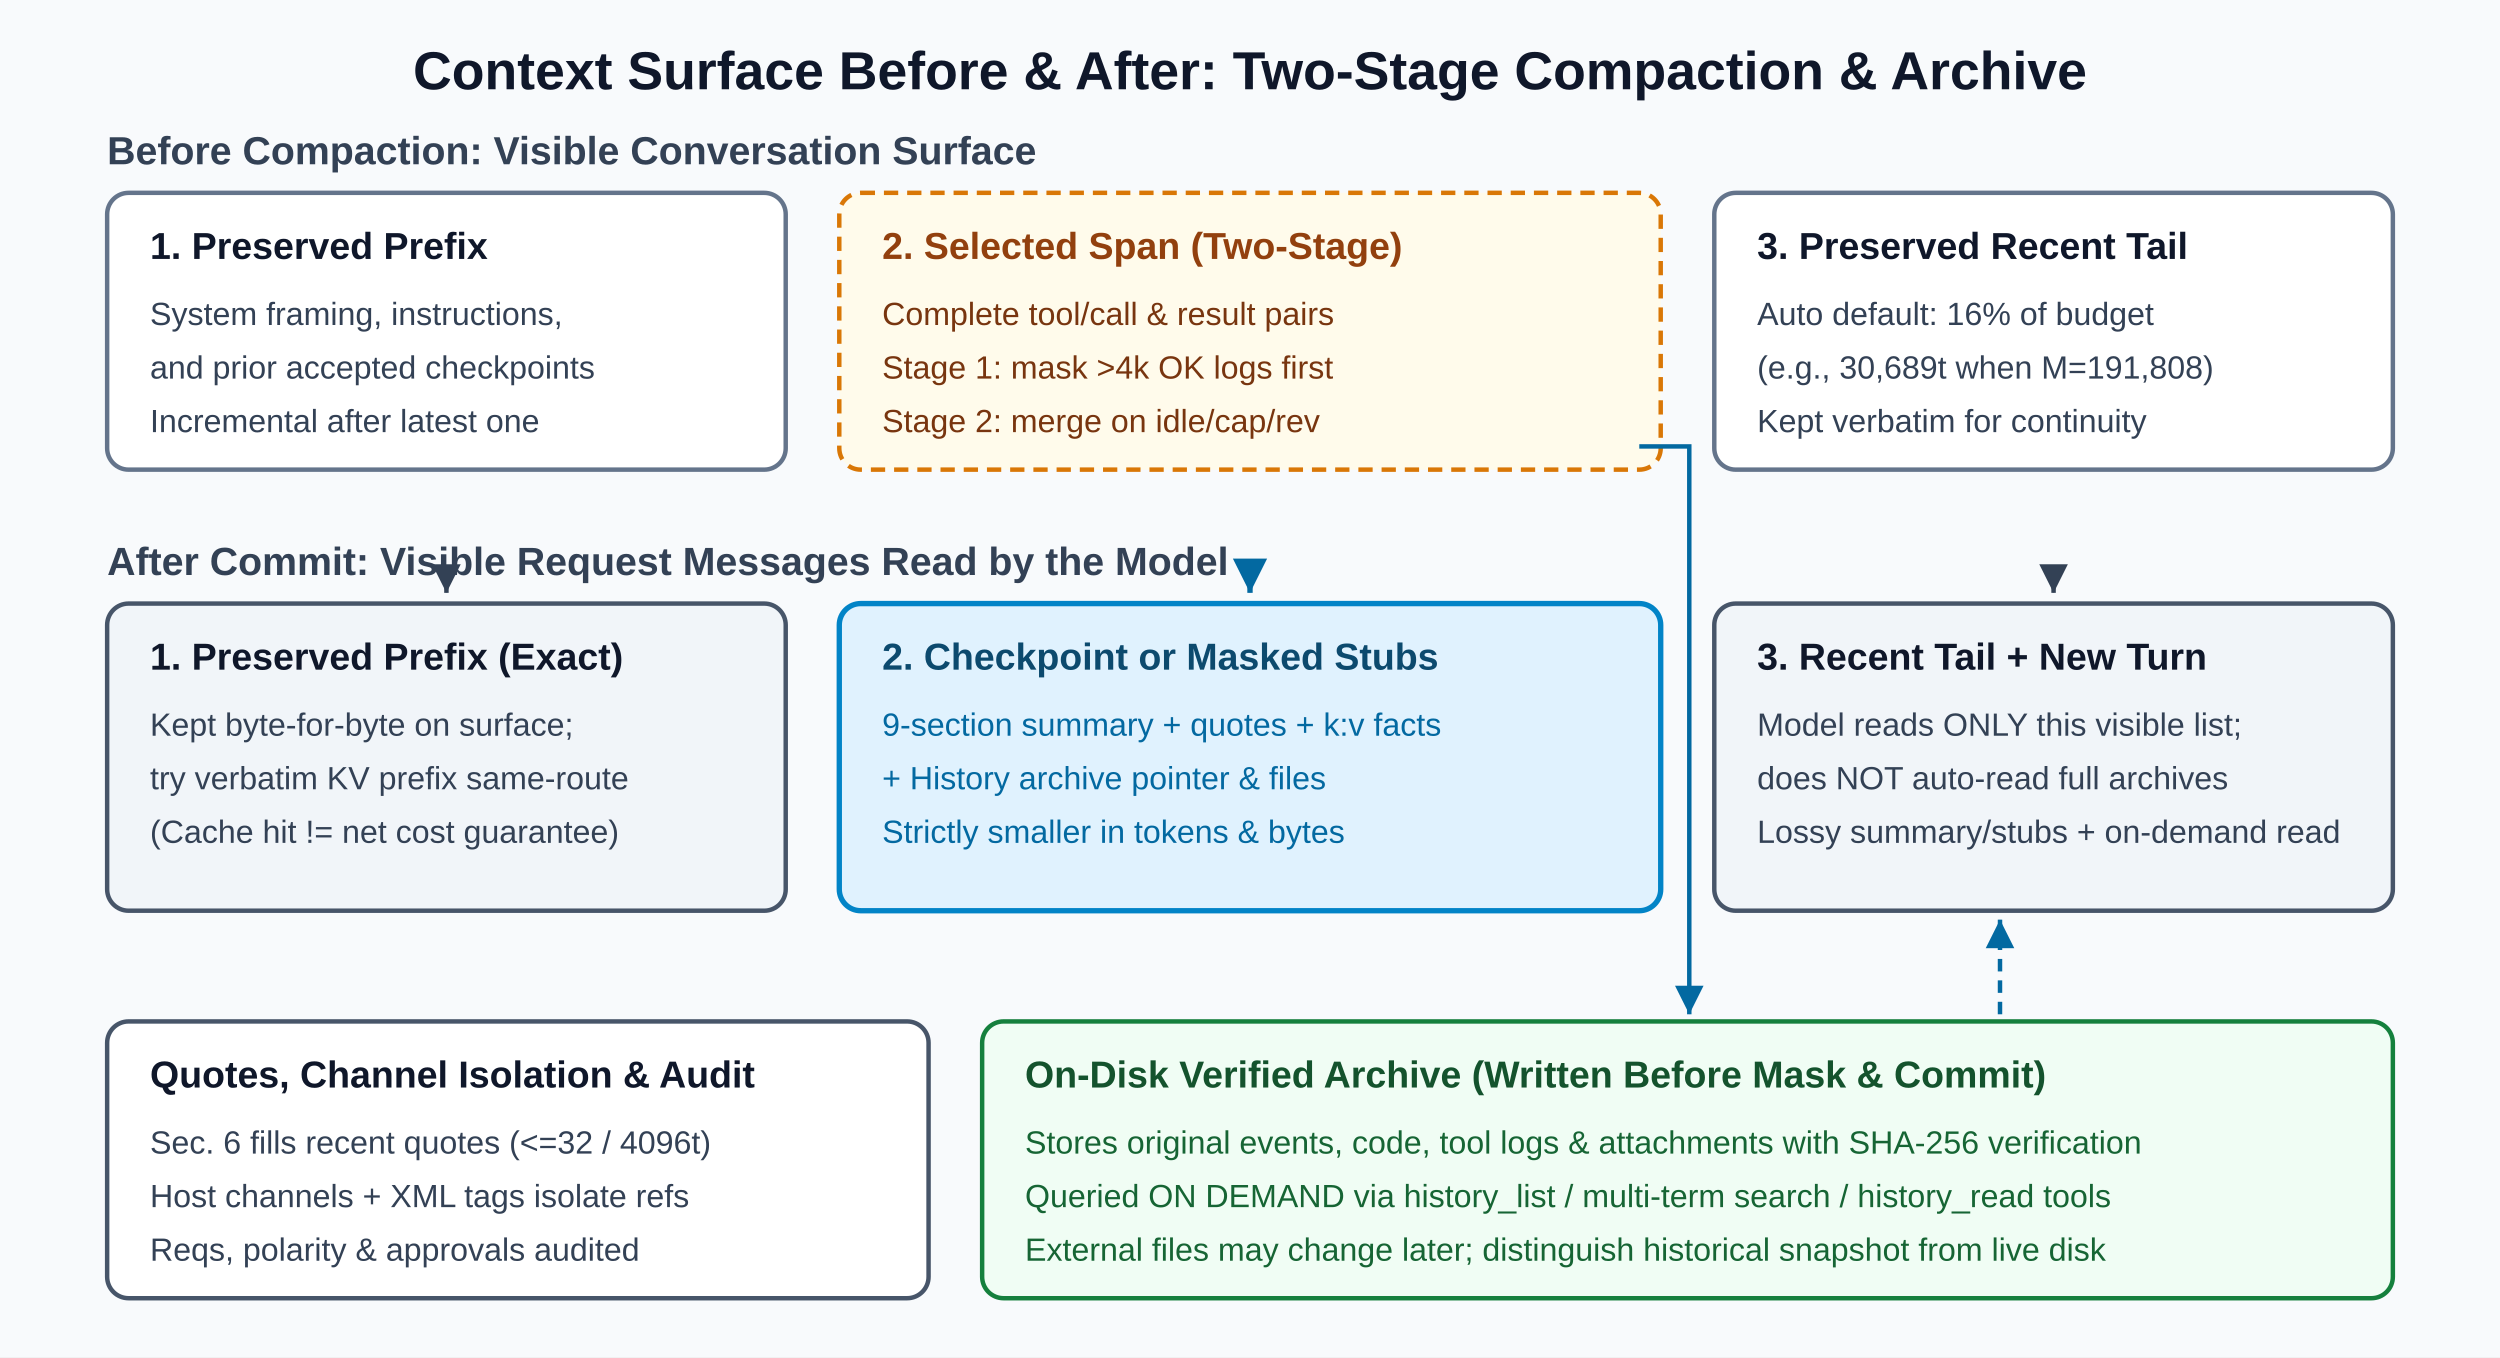
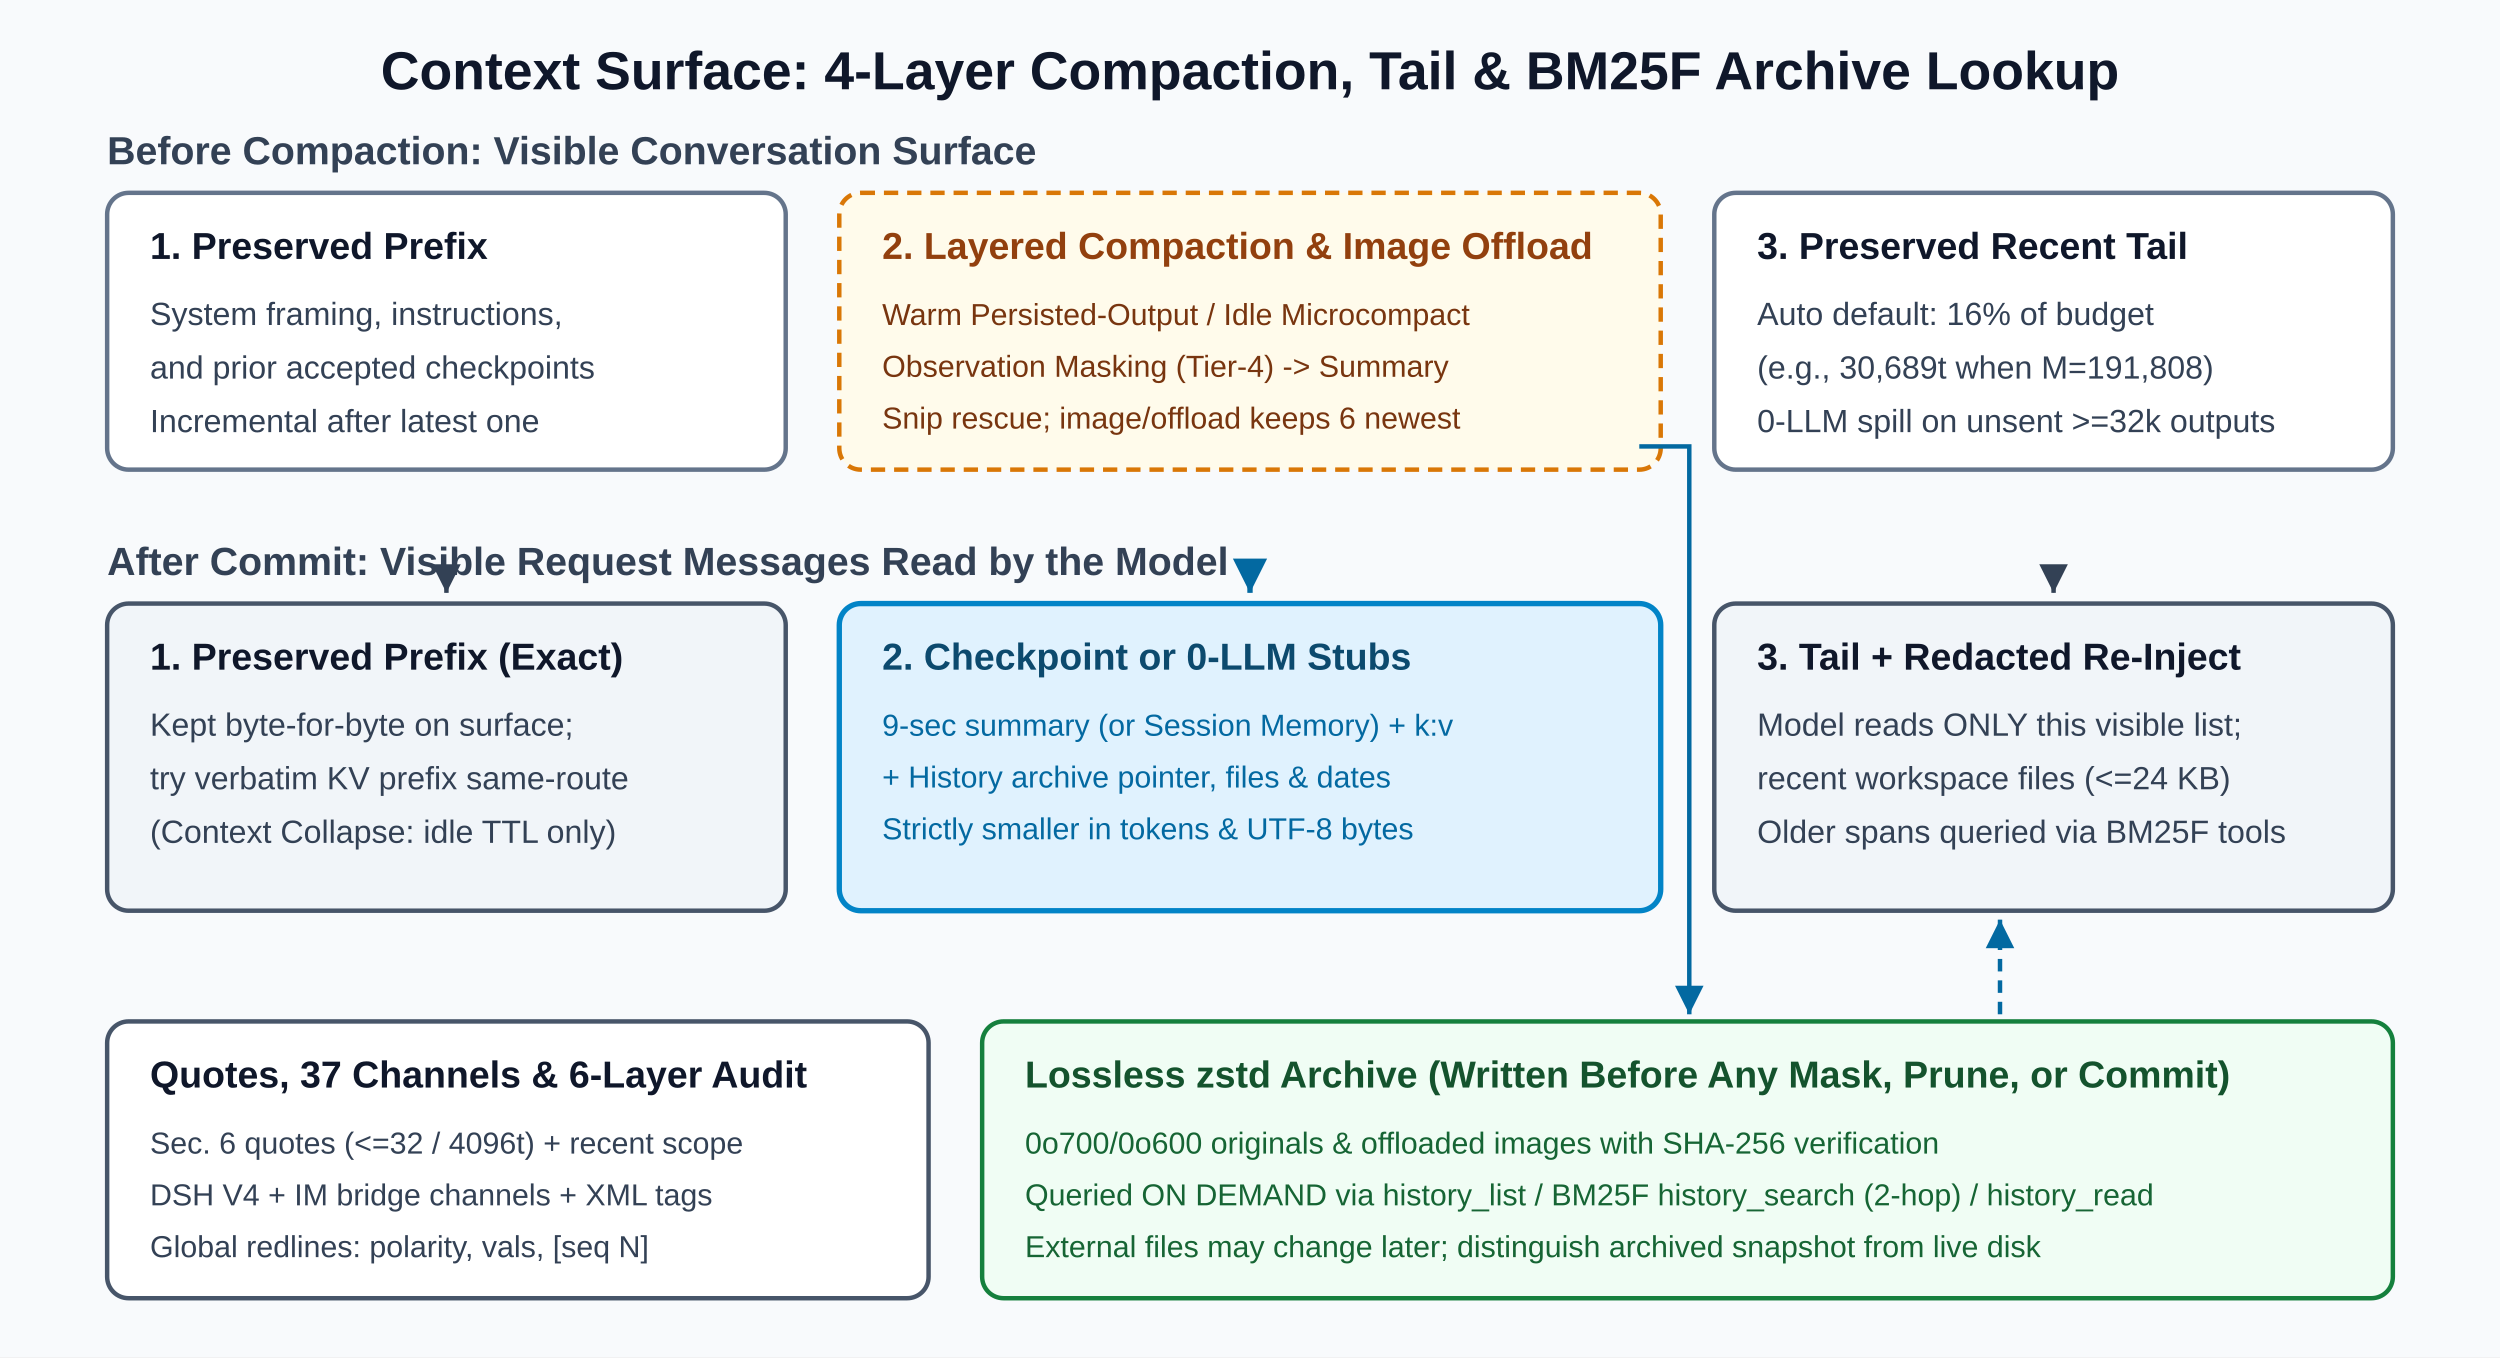
<svg xmlns="http://www.w3.org/2000/svg" width="1400" height="760" viewBox="0 0 1400 760" font-family="Arial, Noto Sans CJK SC, Microsoft YaHei, sans-serif">
  <defs>
    <marker id="arrow-dark-en" viewBox="0 0 10 10" refX="8" refY="5" markerWidth="8" markerHeight="8" orient="auto">
      <path d="M 0 1 L 8 5 L 0 9 z" fill="#334155" />
    </marker>
    <marker id="arrow-blue-en" viewBox="0 0 10 10" refX="8" refY="5" markerWidth="8" markerHeight="8" orient="auto">
      <path d="M 0 1 L 8 5 L 0 9 z" fill="#0369A1" />
    </marker>
  </defs>
  <rect x="0" y="0" width="1400" height="760" fill="#F8FAFC" />
-   <text x="700" y="50" text-anchor="middle" font-size="30" font-weight="bold" fill="#0F172A">Context Surface Before &amp; After: Two-Stage Compaction &amp; Archive</text>
+   <text x="700" y="50" text-anchor="middle" font-size="30" font-weight="bold" fill="#0F172A">Context Surface: 4-Layer Compaction, Tail &amp; BM25F Archive Lookup</text>
  <text x="60" y="92" font-size="22" font-weight="bold" fill="#334155">Before Compaction: Visible Conversation Surface</text>
  <rect x="60" y="108" width="380" height="155" rx="12" fill="#FFFFFF" stroke="#64748B" stroke-width="2.5" />
  <text x="84" y="145" font-size="21" font-weight="bold" fill="#0F172A">1. Preserved Prefix</text>
  <text x="84" y="182" font-size="18" fill="#334155">
    <tspan x="84" dy="0">System framing, instructions,</tspan>
    <tspan x="84" dy="30">and prior accepted checkpoints</tspan>
    <tspan x="84" dy="30">Incremental after latest one</tspan>
  </text>
  <rect x="470" y="108" width="460" height="155" rx="12" fill="#FFFBEB" stroke="#D97706" stroke-width="2.5" stroke-dasharray="8 5" />
-   <text x="494" y="145" font-size="21" font-weight="bold" fill="#92400E">2. Selected Span (Two-Stage)</text>
-   <text x="494" y="182" font-size="18" fill="#78350F">
-     <tspan x="494" dy="0">Complete tool/call &amp; result pairs</tspan>
-     <tspan x="494" dy="30">Stage 1: mask &gt;4k OK logs first</tspan>
-     <tspan x="494" dy="30">Stage 2: merge on idle/cap/rev</tspan>
+   <text x="494" y="145" font-size="21" font-weight="bold" fill="#92400E">2. Layered Compaction &amp; Image Offload</text>
+   <text x="494" y="182" font-size="17" fill="#78350F">
+     <tspan x="494" dy="0">Warm Persisted-Output / Idle Microcompact</tspan>
+     <tspan x="494" dy="29">Observation Masking (Tier-4) -&gt; Summary</tspan>
+     <tspan x="494" dy="29">Snip rescue; image/offload keeps 6 newest</tspan>
  </text>
  <rect x="960" y="108" width="380" height="155" rx="12" fill="#FFFFFF" stroke="#64748B" stroke-width="2.5" />
  <text x="984" y="145" font-size="21" font-weight="bold" fill="#0F172A">3. Preserved Recent Tail</text>
  <text x="984" y="182" font-size="18" fill="#334155">
    <tspan x="984" dy="0">Auto default: 16% of budget</tspan>
    <tspan x="984" dy="30">(e.g., 30,689t when M=191,808)</tspan>
-     <tspan x="984" dy="30">Kept verbatim for continuity</tspan>
+     <tspan x="984" dy="30">0-LLM spill on unsent &gt;=32k outputs</tspan>
  </text>
  <line x1="250" y1="320" x2="250" y2="332" stroke="#334155" stroke-width="2.5" marker-end="url(#arrow-dark-en)" />
  <line x1="700" y1="320" x2="700" y2="332" stroke="#0369A1" stroke-width="3" marker-end="url(#arrow-blue-en)" />
  <line x1="1150" y1="320" x2="1150" y2="332" stroke="#334155" stroke-width="2.5" marker-end="url(#arrow-dark-en)" />
  <text x="60" y="322" font-size="22" font-weight="bold" fill="#334155">After Commit: Visible Request Messages Read by the Model</text>
  <rect x="60" y="338" width="380" height="172" rx="12" fill="#F1F5F9" stroke="#475569" stroke-width="2.5" />
  <text x="84" y="375" font-size="21" font-weight="bold" fill="#0F172A">1. Preserved Prefix (Exact)</text>
  <text x="84" y="412" font-size="18" fill="#334155">
    <tspan x="84" dy="0">Kept byte-for-byte on surface;</tspan>
    <tspan x="84" dy="30">try verbatim KV prefix same-route</tspan>
-     <tspan x="84" dy="30">(Cache hit != net cost guarantee)</tspan>
+     <tspan x="84" dy="30">(Context Collapse: idle TTL only)</tspan>
  </text>
  <rect x="470" y="338" width="460" height="172" rx="12" fill="#E0F2FE" stroke="#0284C7" stroke-width="3" />
-   <text x="494" y="375" font-size="21" font-weight="bold" fill="#0C4A6E">2. Checkpoint or Masked Stubs</text>
-   <text x="494" y="412" font-size="18" fill="#0369A1">
-     <tspan x="494" dy="0">9-section summary + quotes + k:v facts</tspan>
-     <tspan x="494" dy="30">+ History archive pointer &amp; files</tspan>
-     <tspan x="494" dy="30">Strictly smaller in tokens &amp; bytes</tspan>
+   <text x="494" y="375" font-size="21" font-weight="bold" fill="#0C4A6E">2. Checkpoint or 0-LLM Stubs</text>
+   <text x="494" y="412" font-size="17" fill="#0369A1">
+     <tspan x="494" dy="0">9-sec summary (or Session Memory) + k:v</tspan>
+     <tspan x="494" dy="29">+ History archive pointer, files &amp; dates</tspan>
+     <tspan x="494" dy="29">Strictly smaller in tokens &amp; UTF-8 bytes</tspan>
  </text>
  <rect x="960" y="338" width="380" height="172" rx="12" fill="#F1F5F9" stroke="#475569" stroke-width="2.5" />
-   <text x="984" y="375" font-size="21" font-weight="bold" fill="#0F172A">3. Recent Tail + New Turn</text>
+   <text x="984" y="375" font-size="21" font-weight="bold" fill="#0F172A">3. Tail + Redacted Re-Inject</text>
  <text x="984" y="412" font-size="18" fill="#334155">
    <tspan x="984" dy="0">Model reads ONLY this visible list;</tspan>
-     <tspan x="984" dy="30">does NOT auto-read full archives</tspan>
-     <tspan x="984" dy="30">Lossy summary/stubs + on-demand read</tspan>
+     <tspan x="984" dy="30">recent workspace files (&lt;=24 KB)</tspan>
+     <tspan x="984" dy="30">Older spans queried via BM25F tools</tspan>
  </text>
  <line x1="1120" y1="568" x2="1120" y2="515" stroke="#0369A1" stroke-width="2.5" stroke-dasharray="7 5" marker-end="url(#arrow-blue-en)" />
  <rect x="60" y="572" width="460" height="155" rx="12" fill="#FFFFFF" stroke="#475569" stroke-width="2.5" />
-   <text x="84" y="609" font-size="21" font-weight="bold" fill="#0F172A">Quotes, Channel Isolation &amp; Audit</text>
-   <text x="84" y="646" font-size="18" fill="#334155">
-     <tspan x="84" dy="0">Sec. 6 fills recent quotes (&lt;=32 / 4096t)</tspan>
-     <tspan x="84" dy="30">Host channels + XML tags isolate refs</tspan>
-     <tspan x="84" dy="30">Reqs, polarity &amp; approvals audited</tspan>
+   <text x="84" y="609" font-size="21" font-weight="bold" fill="#0F172A">Quotes, 37 Channels &amp; 6-Layer Audit</text>
+   <text x="84" y="646" font-size="17" fill="#334155">
+     <tspan x="84" dy="0">Sec. 6 quotes (&lt;=32 / 4096t) + recent scope</tspan>
+     <tspan x="84" dy="29">DSH V4 + IM bridge channels + XML tags</tspan>
+     <tspan x="84" dy="29">Global redlines: polarity, vals, [seq N]</tspan>
  </text>
  <path d="M 918 250 L 946 250 L 946 553 L 946 568" fill="none" stroke="#0369A1" stroke-width="2.5" marker-end="url(#arrow-blue-en)" />
  <rect x="550" y="572" width="790" height="155" rx="12" fill="#F0FDF4" stroke="#15803D" stroke-width="2.5" />
-   <text x="574" y="609" font-size="21" font-weight="bold" fill="#14532D">On-Disk Verified Archive (Written Before Mask &amp; Commit)</text>
-   <text x="574" y="646" font-size="18" fill="#166534">
-     <tspan x="574" dy="0">Stores original events, code, tool logs &amp; attachments with SHA-256 verification</tspan>
-     <tspan x="574" dy="30">Queried ON DEMAND via history_list / multi-term search / history_read tools</tspan>
-     <tspan x="574" dy="30">External files may change later; distinguish historical snapshot from live disk</tspan>
+   <text x="574" y="609" font-size="21" font-weight="bold" fill="#14532D">Lossless zstd Archive (Written Before Any Mask, Prune, or Commit)</text>
+   <text x="574" y="646" font-size="17" fill="#166534">
+     <tspan x="574" dy="0">0o700/0o600 originals &amp; offloaded images with SHA-256 verification</tspan>
+     <tspan x="574" dy="29">Queried ON DEMAND via history_list / BM25F history_search (2-hop) / history_read</tspan>
+     <tspan x="574" dy="29">External files may change later; distinguish archived snapshot from live disk</tspan>
  </text>
</svg>
